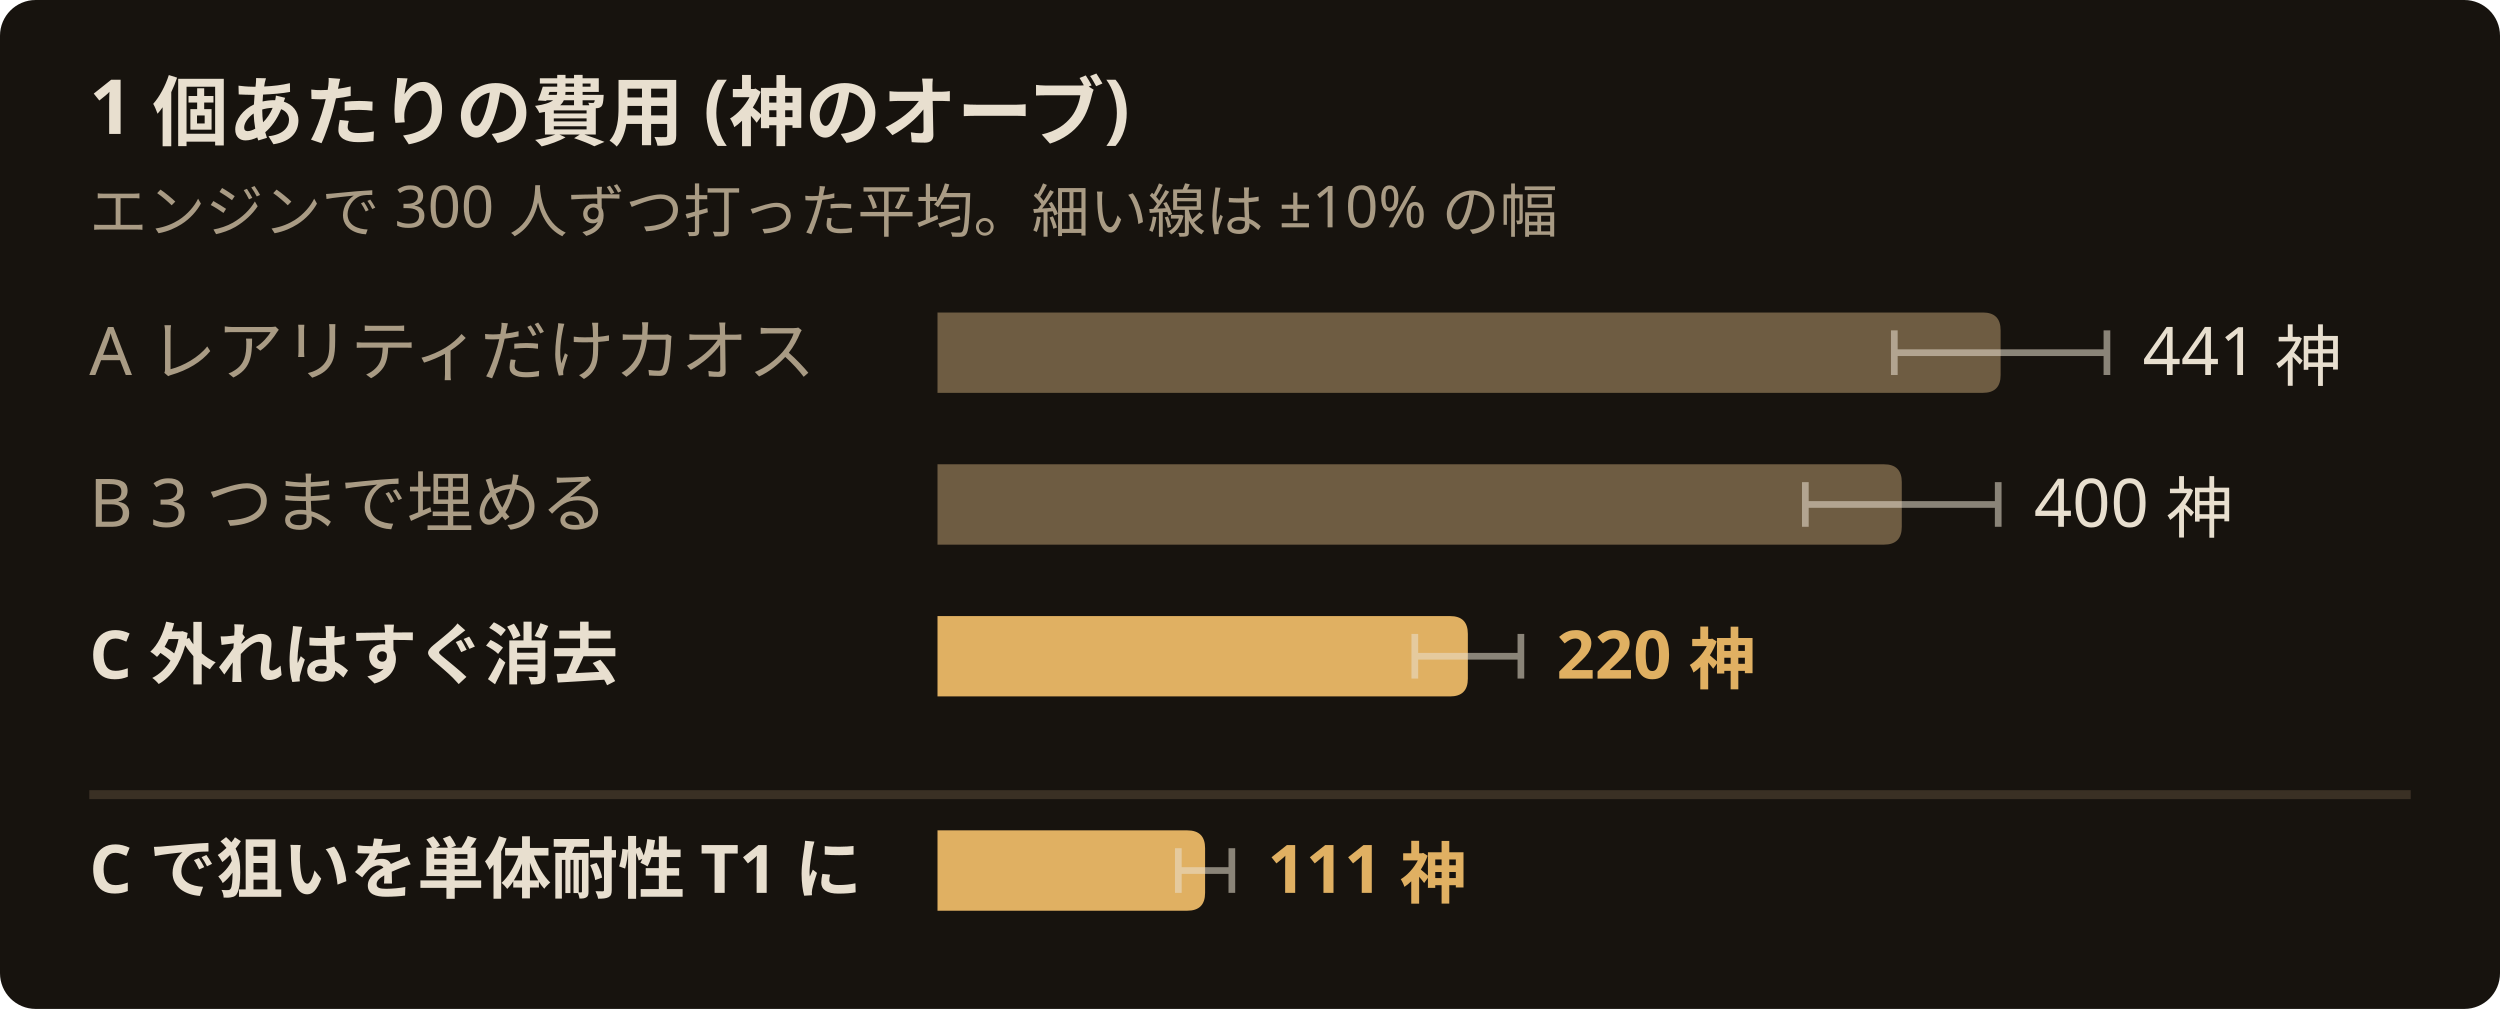
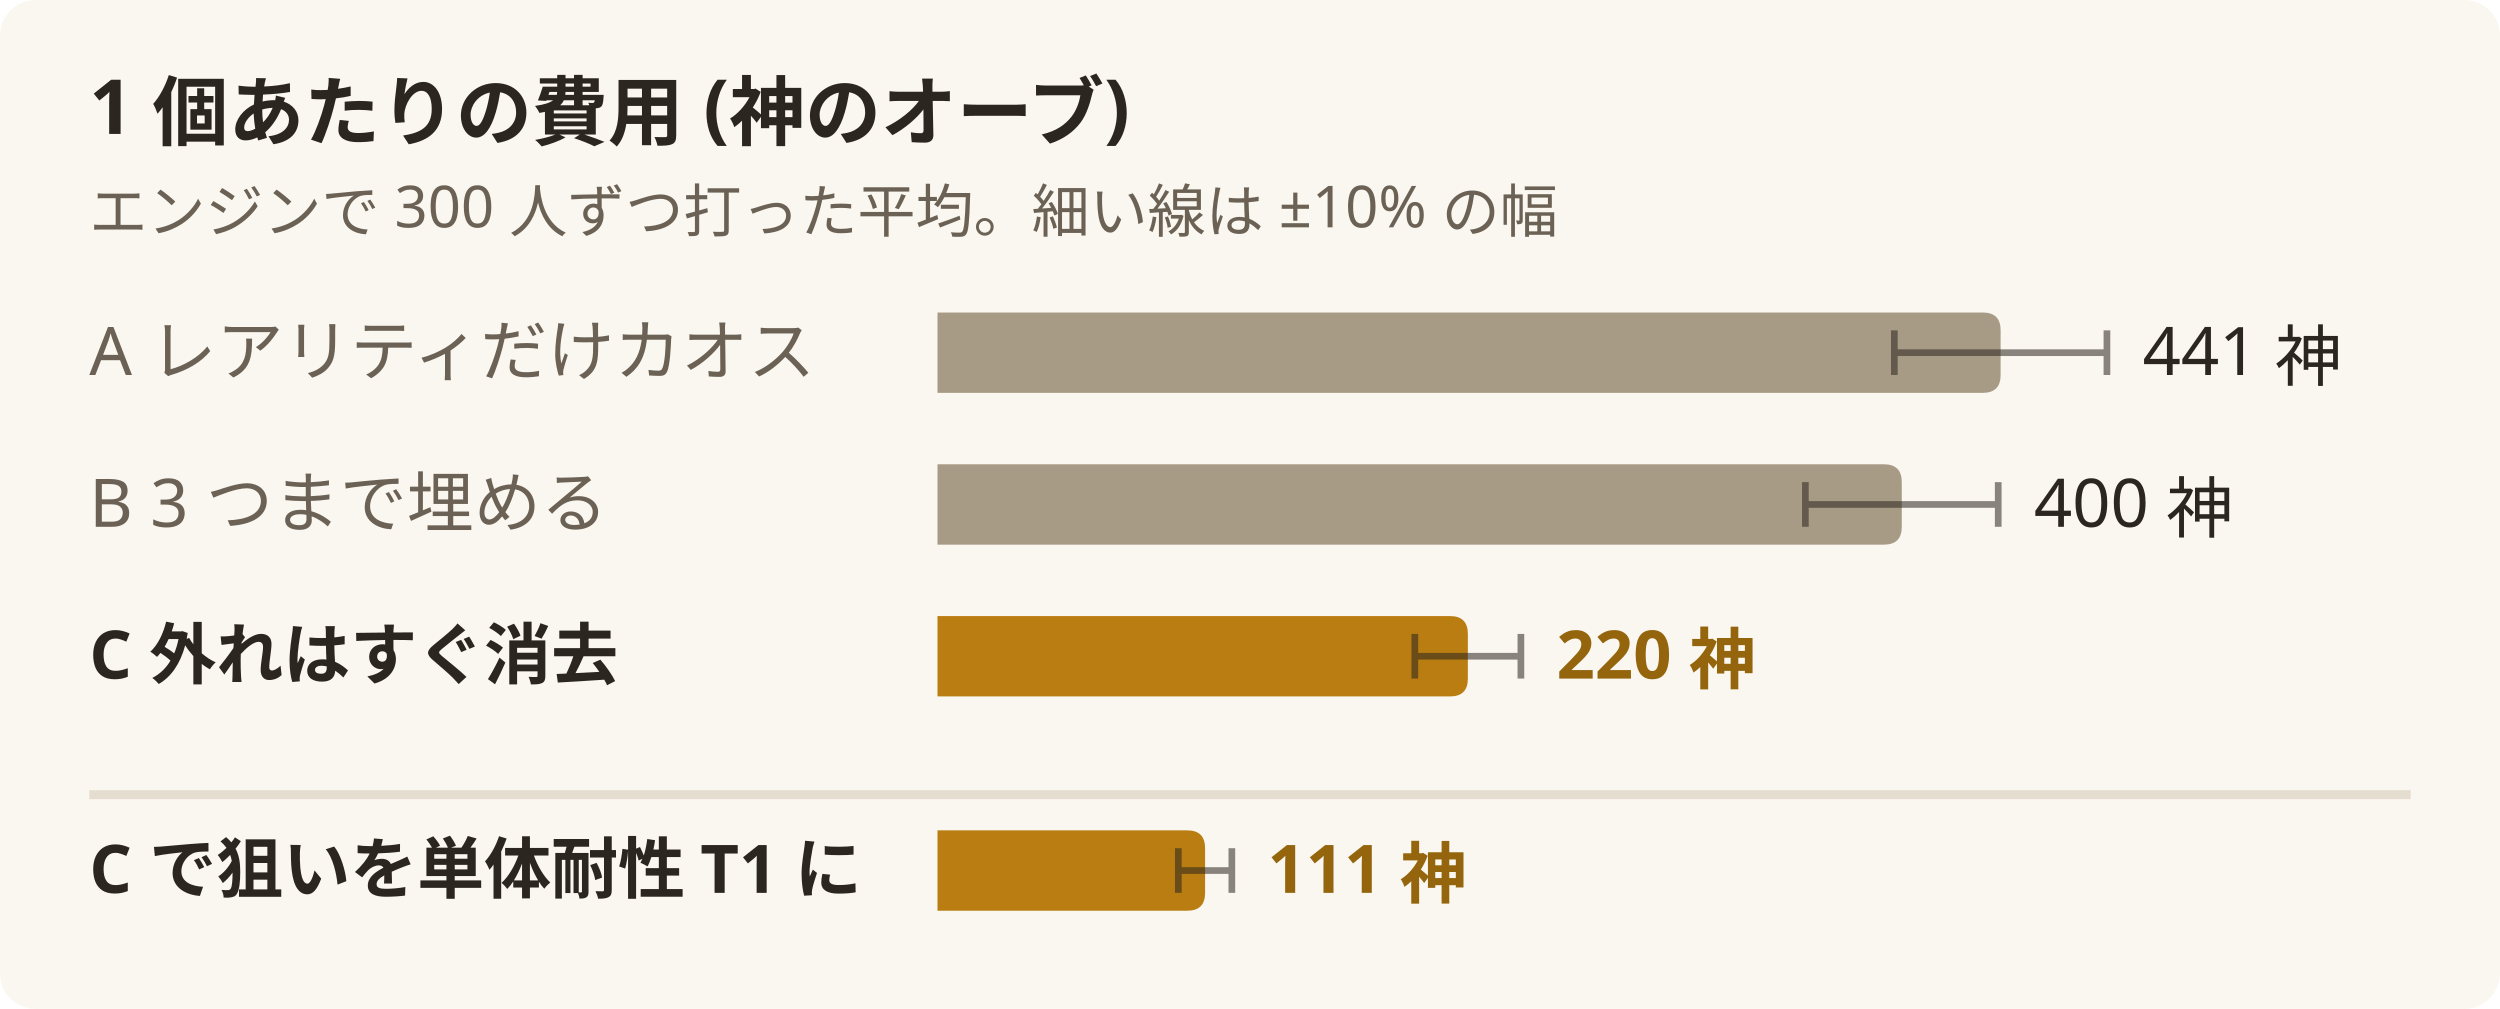
<svg xmlns="http://www.w3.org/2000/svg" viewBox="0 0 560 226" width="560" height="226" role="img" font-family="&quot;Zen Kaku Gothic New&quot;,&quot;Hiragino Sans&quot;,&quot;Yu Gothic UI&quot;,&quot;Meiryo&quot;,system-ui,sans-serif">
-   <rect width="560" height="226" rx="8" fill="#17130e" />
-   <text x="20" y="30" font-size="17" fill="#e8dfcf" text-anchor="start" font-weight="700">1 個あたりの費用 (神のオーブ)</text>
-   <text x="20" y="52" font-size="13" fill="#a99b84" text-anchor="start" font-weight="400">エンジンで 300 人ずつ打った平均。細い線は ±10% の幅</text>
-   <text x="20" y="84" font-size="15" fill="#a99b84" text-anchor="start" font-weight="400">A レアリティだけカオス</text>
-   <path d="M210,70H444.14Q448.14,70 448.14,74V84Q448.14,88 444.14,88H210Z" fill="#6e5c42" />
-   <path d="M424.326,79H471.954M424.326,74V84M471.954,74V84" stroke="#e8dfcf" stroke-opacity=".55" stroke-width="1.5" fill="none" />
-   <text x="479.954" y="84" font-size="15" fill="#e8dfcf" text-anchor="start" font-weight="400">441 神</text>
-   <text x="20" y="118" font-size="15" fill="#a99b84" text-anchor="start" font-weight="400">B 3 つまで埋める</text>
-   <path d="M210,104H422Q426,104 426,108V118Q426,122 422,122H210Z" fill="#6e5c42" />
-   <path d="M404.4,113H447.6M404.4,108V118M447.6,108V118" stroke="#e8dfcf" stroke-opacity=".55" stroke-width="1.5" fill="none" />
-   <text x="455.6" y="118" font-size="15" fill="#e8dfcf" text-anchor="start" font-weight="400">400 神</text>
-   <text x="20" y="152" font-size="15" fill="#e8dfcf" text-anchor="start" font-weight="700">C 外れはすぐ消去</text>
-   <path d="M210,138H324.8Q328.8,138 328.8,142V152Q328.8,156 324.8,156H210Z" fill="#e0b062" />
-   <path d="M316.92,147H340.68M316.92,142V152M340.68,142V152" stroke="#e8dfcf" stroke-opacity=".55" stroke-width="1.5" fill="none" />
-   <text x="348.68" y="152" font-size="15" fill="#e0b062" text-anchor="start" font-weight="700">220 神</text>
-   <rect x="20" y="177" width="520" height="2" fill="#3a3024" />
-   <text x="20" y="200" font-size="15" fill="#e8dfcf" text-anchor="start" font-weight="700">C で狙いを単体耐性 T1 に</text>
-   <path d="M210,186H265.94Q269.94,186 269.94,190V200Q269.94,204 265.94,204H210Z" fill="#e0b062" />
-   <path d="M263.946,195H275.934M263.946,190V200M275.934,190V200" stroke="#e8dfcf" stroke-opacity=".55" stroke-width="1.5" fill="none" />
-   <text x="283.934" y="200" font-size="15" fill="#e0b062" text-anchor="start" font-weight="700">111 神</text>
+   <rect width="560" height="226" rx="8" fill="#faf7f0" />
+   <text x="20" y="30" font-size="17" fill="#2b2620" text-anchor="start" font-weight="700">1 個あたりの費用 (神のオーブ)</text>
+   <text x="20" y="52" font-size="13" fill="#6b6255" text-anchor="start" font-weight="400">エンジンで 300 人ずつ打った平均。細い線は ±10% の幅</text>
+   <text x="20" y="84" font-size="15" fill="#6b6255" text-anchor="start" font-weight="400">A レアリティだけカオス</text>
+   <path d="M210,70H444.14Q448.14,70 448.14,74V84Q448.14,88 444.14,88H210Z" fill="#a89b85" />
+   <path d="M424.326,79H471.954M424.326,74V84M471.954,74V84" stroke="#2b2620" stroke-opacity=".55" stroke-width="1.5" fill="none" />
+   <text x="479.954" y="84" font-size="15" fill="#2b2620" text-anchor="start" font-weight="400">441 神</text>
+   <text x="20" y="118" font-size="15" fill="#6b6255" text-anchor="start" font-weight="400">B 3 つまで埋める</text>
+   <path d="M210,104H422Q426,104 426,108V118Q426,122 422,122H210Z" fill="#a89b85" />
+   <path d="M404.4,113H447.6M404.4,108V118M447.6,108V118" stroke="#2b2620" stroke-opacity=".55" stroke-width="1.5" fill="none" />
+   <text x="455.6" y="118" font-size="15" fill="#2b2620" text-anchor="start" font-weight="400">400 神</text>
+   <text x="20" y="152" font-size="15" fill="#2b2620" text-anchor="start" font-weight="700">C 外れはすぐ消去</text>
+   <path d="M210,138H324.8Q328.8,138 328.8,142V152Q328.8,156 324.8,156H210Z" fill="#b97d12" />
+   <path d="M316.92,147H340.68M316.92,142V152M340.68,142V152" stroke="#2b2620" stroke-opacity=".55" stroke-width="1.5" fill="none" />
+   <text x="348.68" y="152" font-size="15" fill="#94650c" text-anchor="start" font-weight="700">220 神</text>
+   <rect x="20" y="177" width="520" height="2" fill="#e4ddd0" />
+   <text x="20" y="200" font-size="15" fill="#2b2620" text-anchor="start" font-weight="700">C で狙いを単体耐性 T1 に</text>
+   <path d="M210,186H265.94Q269.94,186 269.94,190V200Q269.94,204 265.94,204H210Z" fill="#b97d12" />
+   <path d="M263.946,195H275.934M263.946,190V200M275.934,190V200" stroke="#2b2620" stroke-opacity=".55" stroke-width="1.5" fill="none" />
+   <text x="283.934" y="200" font-size="15" fill="#94650c" text-anchor="start" font-weight="700">111 神</text>
</svg>
